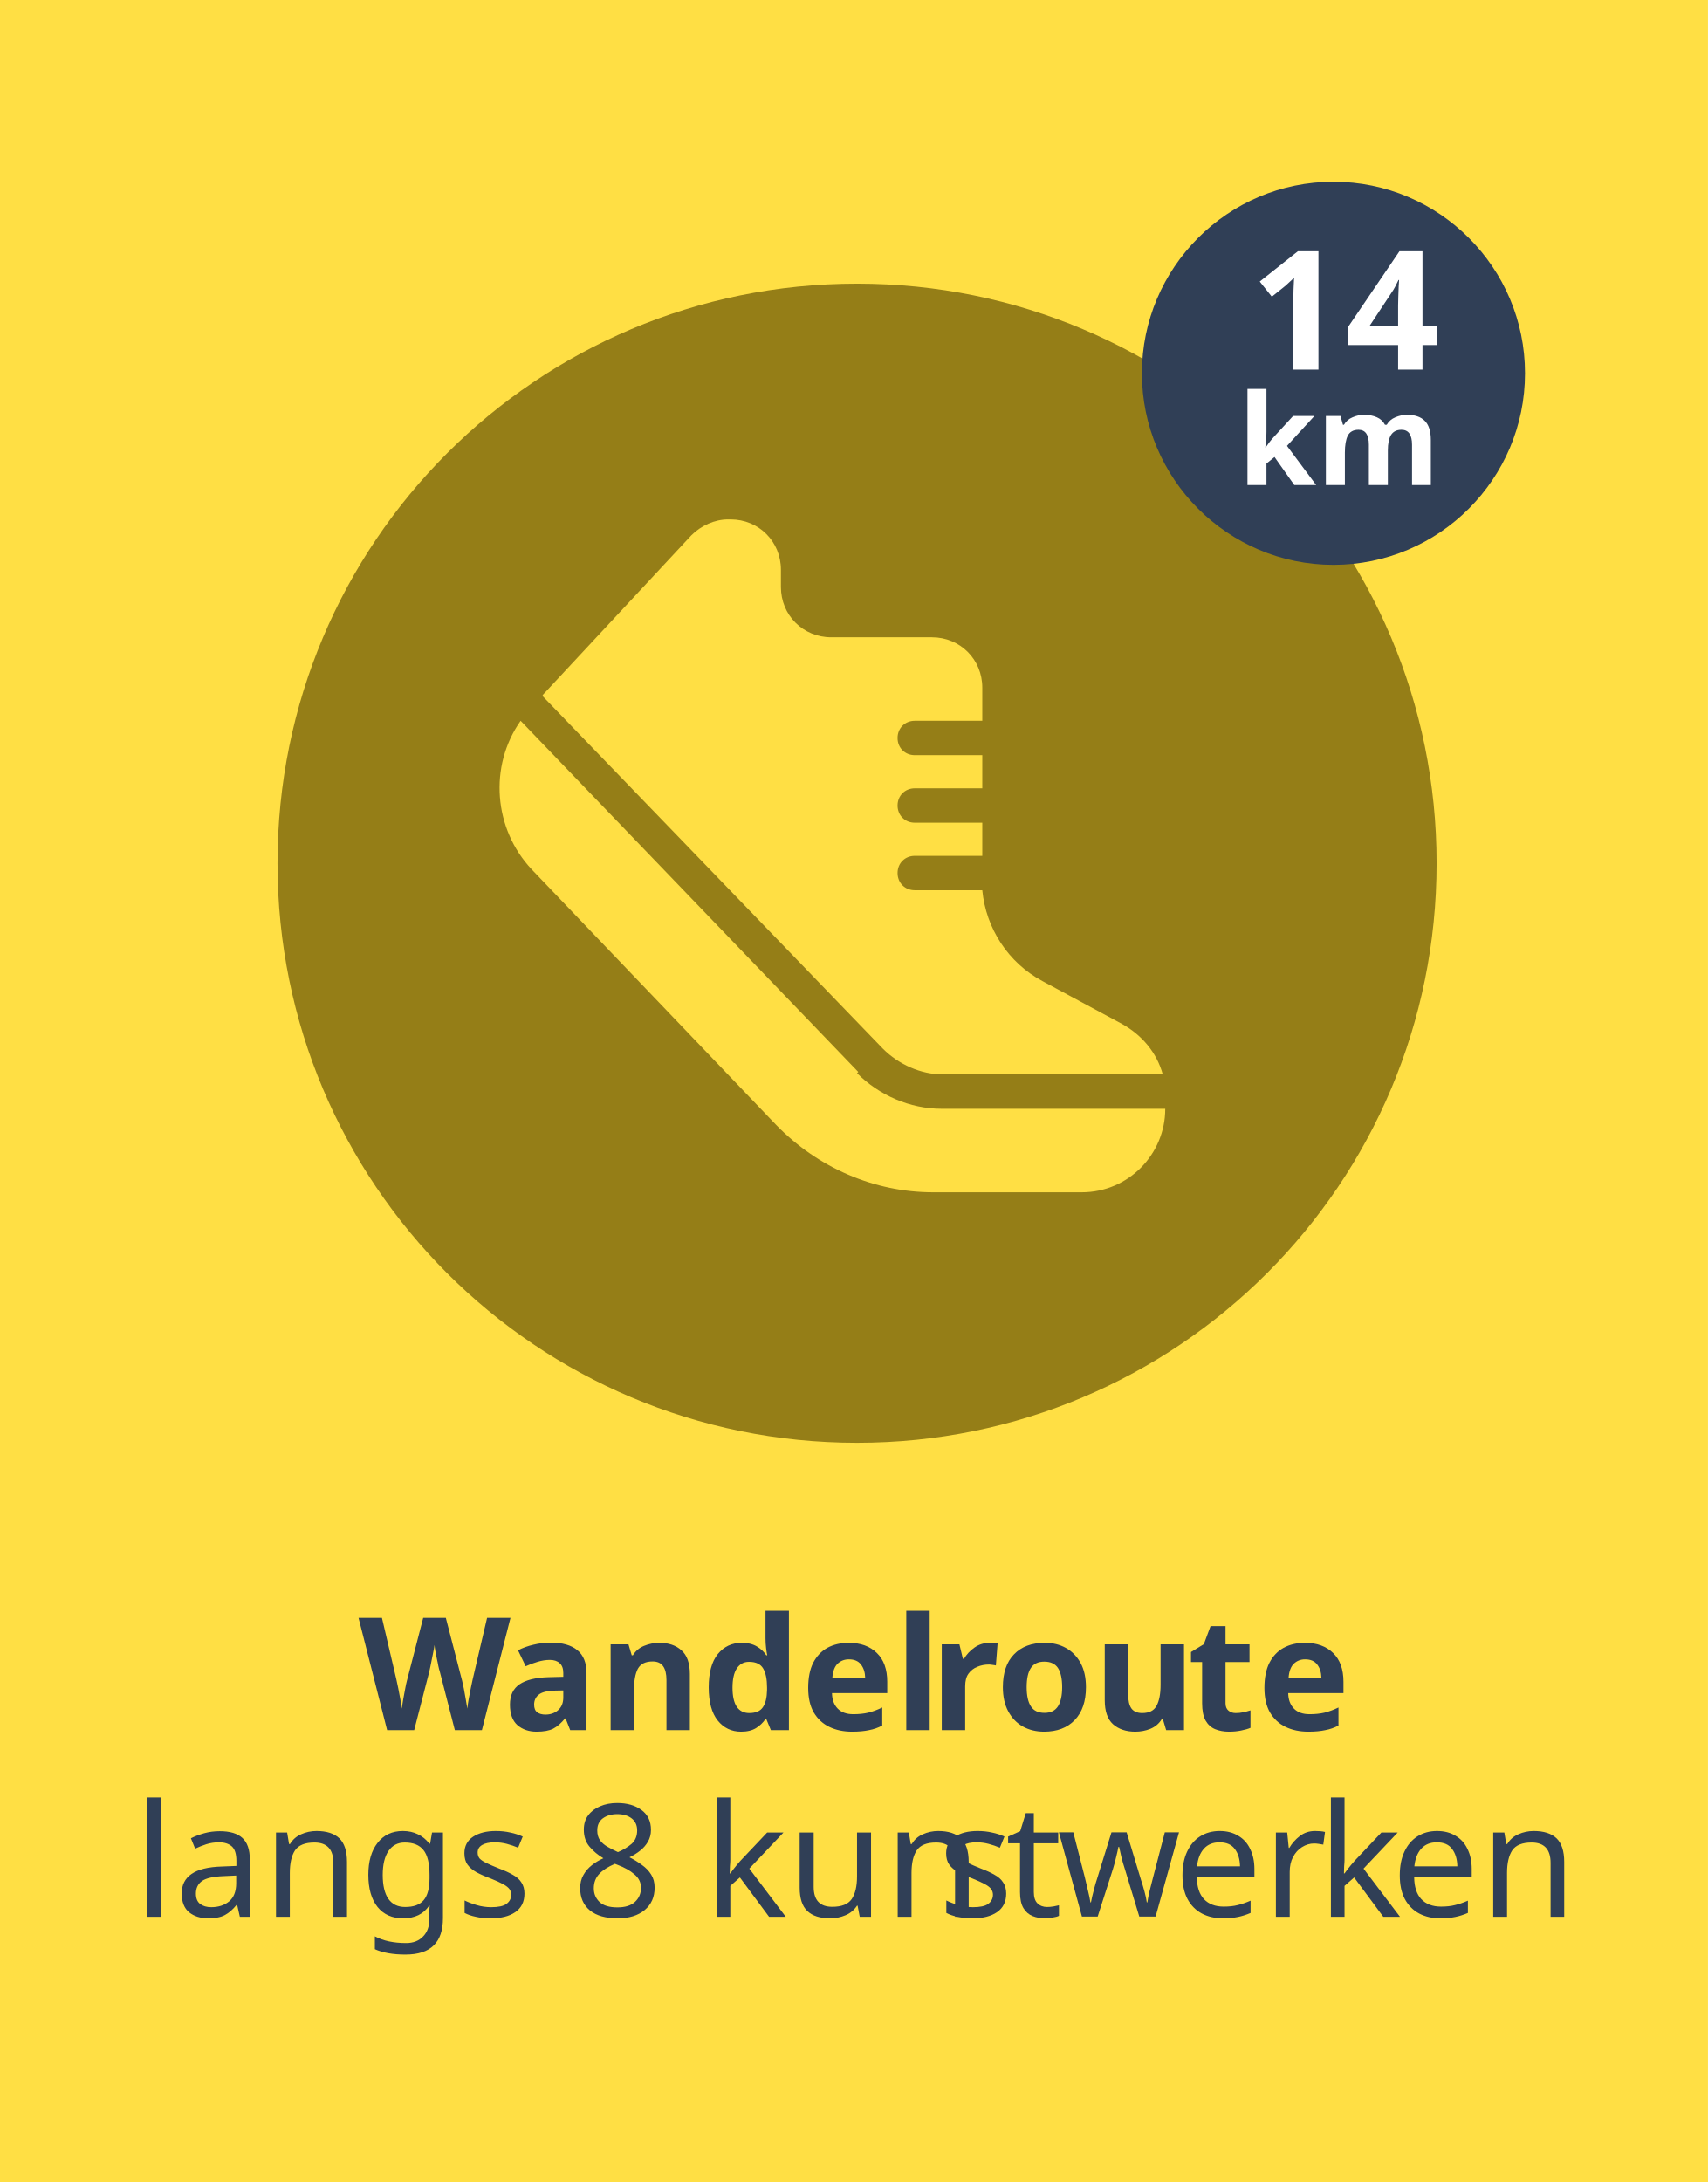
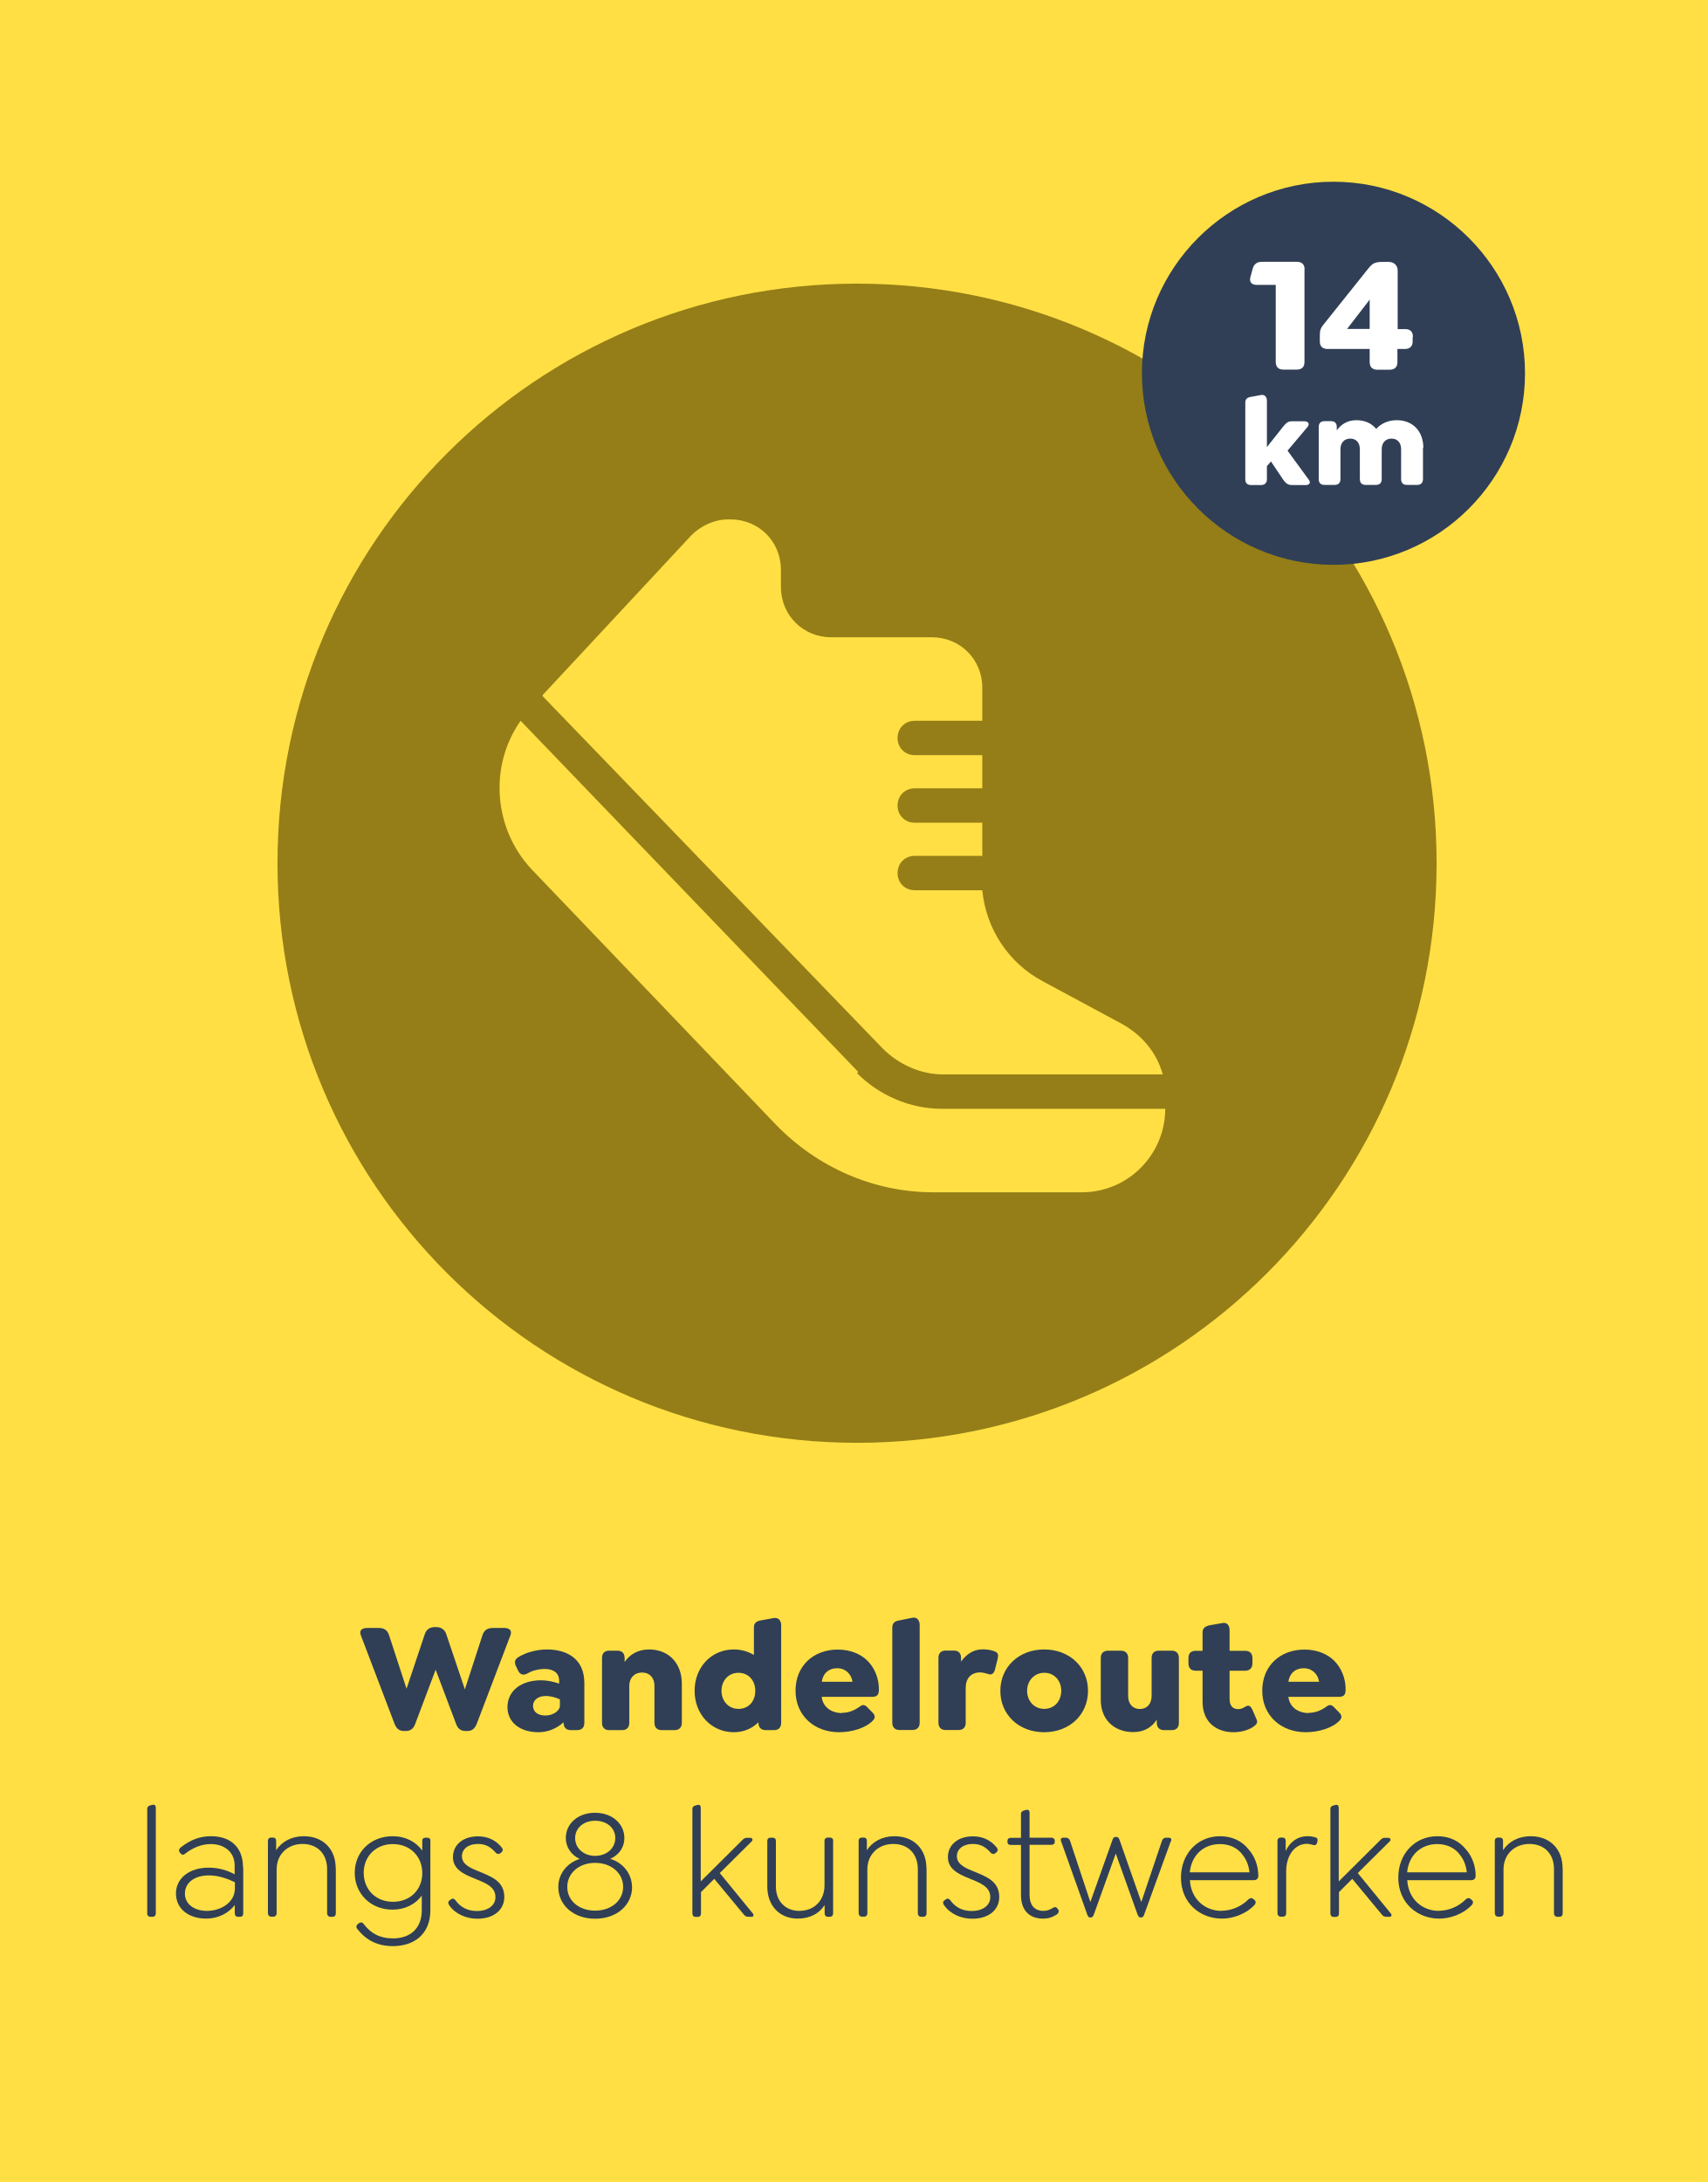
- <svg xmlns="http://www.w3.org/2000/svg" id="Laag_1" version="1.1" viewBox="0 0 139.1 177.7">
+ <svg xmlns="http://www.w3.org/2000/svg" id="Laag_1" data-name="Laag 1" viewBox="0 0 139.1 177.7">
  <defs>
+     <style>
+       .cls-1 {
+         fill: none;
+       }
+ 
+       .cls-2 {
+         fill: #ffdf44;
+       }
+ 
+       .cls-3 {
+         fill: #957e17;
+       }
+ 
+       .cls-4 {
+         isolation: isolate;
+       }
+ 
+       .cls-5 {
+         fill: #303f56;
+       }
+ 
+       .cls-6 {
+         clip-path: url(#clippath-1);
+       }
+ 
+       .cls-7 {
+         clip-path: url(#clippath-2);
+       }
+ 
+       .cls-8 {
+         fill: #fff;
+       }
+ 
+       .cls-9 {
+         clip-path: url(#clippath);
+       }
+     </style>
    <clipPath id="clippath">
-       <rect width="139.1" height="177.7" fill="none" />
+       <rect class="cls-1" width="139.1" height="177.7" />
    </clipPath>
    <clipPath id="clippath-1">
-       <rect width="139.1" height="177.7" fill="none" />
+       <rect class="cls-1" width="139.1" height="177.7" />
    </clipPath>
    <clipPath id="clippath-2">
-       <rect width="139.1" height="177.7" fill="none" />
+       <rect class="cls-1" width="139.1" height="177.7" />
    </clipPath>
  </defs>
-   <g clip-path="url(#clippath)">
-     <rect width="139.1" height="177.7" fill="#ffdf44" />
-     <g clip-path="url(#clippath-1)">
-       <path d="M69.8,117.5c26.1,0,47.2-21.1,47.2-47.2s-21.1-47.2-47.2-47.2-47.2,21.1-47.2,47.2,21.1,47.2,47.2,47.2" fill="#957e17" />
-       <path d="M44.2,56.7l27.7,28.7c1.3,1.3,3.1,2.1,4.9,2.1h17.9c-.5-1.8-1.7-3.2-3.3-4.1l-6.5-3.5c-2.8-1.5-4.6-4.3-4.9-7.4,0,0,0,0,0,0h-5.5c-.8,0-1.4-.6-1.4-1.4s.6-1.4,1.4-1.4h5.5v-2.7h-5.5c-.8,0-1.4-.6-1.4-1.4s.6-1.4,1.4-1.4h5.5v-2.7h-5.5c-.8,0-1.4-.6-1.4-1.4s.6-1.4,1.4-1.4h5.5v-2.7c0-2.3-1.8-4.1-4.1-4.1h-8.2c-2.3,0-4.1-1.8-4.1-4.1v-1.4c0-2.3-1.8-4.1-4.1-4.1h-.2c-1.1,0-2.2.5-3,1.3l-12.1,13h0Z" fill="#ffdf44" />
-       <path d="M69.9,87.3l-27.5-28.6c-2.6,3.7-2.2,8.8.9,12.1l19.9,20.8c3.4,3.5,8,5.5,12.8,5.5h12.1c3.8,0,6.8-3.1,6.8-6.8h-18.2c-2.6,0-5.1-1.1-6.9-2.9Z" fill="#ffdf44" />
+   <g class="cls-9">
+     <g>
+       <rect class="cls-2" width="139.1" height="177.7" />
+       <g class="cls-6">
+         <g>
+           <path class="cls-3" d="M69.8,117.5c26.1,0,47.2-21.1,47.2-47.2s-21.1-47.2-47.2-47.2-47.2,21.1-47.2,47.2,21.1,47.2,47.2,47.2" />
+           <path class="cls-2" d="M44.2,56.7l27.7,28.7c1.3,1.3,3.1,2.1,4.9,2.1h17.9c-.5-1.8-1.7-3.2-3.3-4.1l-6.5-3.5c-2.8-1.5-4.6-4.3-4.9-7.4h-5.5c-.8,0-1.4-.6-1.4-1.4s.6-1.4,1.4-1.4h5.5v-2.7h-5.5c-.8,0-1.4-.6-1.4-1.4s.6-1.4,1.4-1.4h5.5v-2.7h-5.5c-.8,0-1.4-.6-1.4-1.4s.6-1.4,1.4-1.4h5.5v-2.7c0-2.3-1.8-4.1-4.1-4.1h-8.2c-2.3,0-4.1-1.8-4.1-4.1v-1.4c0-2.3-1.8-4.1-4.1-4.1h-.2c-1.1,0-2.2.5-3,1.3l-12.1,13h0v.1Z" />
+           <path class="cls-2" d="M69.9,87.3l-27.5-28.6c-2.6,3.7-2.2,8.8.9,12.1l19.9,20.8c3.4,3.5,8,5.5,12.8,5.5h12.1c3.8,0,6.8-3.1,6.8-6.8h-18.2c-2.6,0-5.1-1.1-6.9-2.9l.1-.1Z" />
+         </g>
+       </g>
+       <g class="cls-4">
+         <g class="cls-4">
+           <path class="cls-5" d="M41.57,133.18l-2.74,7.2c-.17.42-.4.59-.78.59h-.13c-.38,0-.63-.17-.78-.59l-1.66-4.4-1.66,4.4c-.15.42-.4.59-.78.59h-.13c-.38,0-.61-.17-.78-.59l-2.74-7.2c-.17-.42.12-.6.51-.6h.95c.4,0,.7.15.84.6l1.42,4.35,1.48-4.43c.13-.4.42-.59.81-.59h.14c.38,0,.68.19.81.59l1.51,4.48,1.43-4.4c.14-.45.45-.6.85-.6h.92c.4,0,.67.18.51.6Z" />
+         </g>
+         <g class="cls-4">
+           <path class="cls-5" d="M47.59,137.07v3.24c0,.38-.21.59-.59.59h-.52c-.37,0-.58-.22-.58-.59v-.05c-.54.49-1.25.81-2.05.81-1.52,0-2.52-.82-2.52-2.04,0-1.32,1.09-2.19,2.75-2.19.5,0,1,.12,1.46.27v-.23c0-.6-.42-.96-1.17-.96-.63,0-1.13.19-1.43.37-.28.15-.56.13-.74-.23l-.14-.29c-.22-.41-.12-.64.15-.81.63-.4,1.55-.63,2.32-.63,1.55,0,3.06.68,3.06,2.74ZM45.6,138.92v-.52c-.24-.12-.69-.28-1.15-.28-.63,0-1.04.33-1.04.81s.4.78,1.01.78c.69,0,1.18-.44,1.18-.78Z" />
+           <path class="cls-5" d="M55.53,137.12v3.19c0,.37-.22.59-.59.59h-1.05c-.37,0-.59-.22-.59-.59v-3.02c0-.64-.38-1.08-1.01-1.08s-1.04.44-1.04,1.08v3.02c0,.37-.21.59-.58.59h-1.06c-.37,0-.58-.22-.58-.59v-5.29c0-.37.2-.59.58-.59h.68c.37,0,.58.22.58.59v.33c.42-.6,1.06-1.02,2-1.02,1.56,0,2.66,1.09,2.66,2.79Z" />
+           <path class="cls-5" d="M63.62,132.36v7.95c0,.37-.21.59-.58.59h-.68c-.37,0-.59-.22-.59-.59v-.05c-.5.49-1.17.81-2,.81-1.84,0-3.2-1.47-3.2-3.37s1.34-3.37,3.2-3.37c.61,0,1.17.17,1.63.45v-2.23c0-.37.2-.53.58-.59l1.05-.19c.38-.05.59.21.59.59ZM61.51,137.7c0-.9-.6-1.47-1.37-1.47-.81,0-1.38.64-1.38,1.47s.58,1.47,1.38,1.47,1.37-.58,1.37-1.47Z" />
+           <path class="cls-5" d="M68.58,139.49c.46,0,.91-.14,1.37-.46.23-.18.42-.27.67-.01l.44.45c.28.27.18.49.03.65-.58.62-1.74.95-2.75.95-2.05,0-3.55-1.38-3.55-3.38s1.43-3.35,3.44-3.35c1.02,0,1.87.36,2.42.91.59.59.93,1.43.93,2.32,0,.45-.12.62-.59.62h-4.07c.1.86.82,1.32,1.66,1.32ZM66.93,136.96h2.5c-.05-.31-.18-.56-.36-.74-.23-.23-.52-.36-.9-.36-.68,0-1.15.42-1.24,1.1Z" />
+           <path class="cls-5" d="M72.67,140.31v-7.76c0-.37.2-.53.59-.59l1.04-.21c.38-.08.6.21.6.59v7.96c0,.37-.22.59-.59.59h-1.05c-.38,0-.59-.22-.59-.59Z" />
+         </g>
+         <g class="cls-4">
+           <path class="cls-5" d="M81.27,135.02l-.24.96c-.1.36-.32.44-.54.35-.21-.06-.45-.13-.67-.13-.75,0-1.17.5-1.17,1.25v2.85c0,.37-.21.59-.58.59h-1.06c-.37,0-.58-.22-.58-.59v-5.29c0-.37.21-.59.58-.59h.68c.37,0,.58.22.58.59v.31c.45-.63,1.05-1,1.75-1,.35,0,.65.05.92.14.22.08.42.18.32.55Z" />
+         </g>
+         <g class="cls-4">
+           <path class="cls-5" d="M81.47,137.7c0-1.93,1.5-3.37,3.57-3.37s3.57,1.43,3.57,3.37-1.5,3.37-3.57,3.37-3.57-1.43-3.57-3.37ZM86.43,137.7c0-.85-.58-1.47-1.38-1.47s-1.4.63-1.4,1.47.59,1.47,1.4,1.47,1.38-.63,1.38-1.47Z" />
+           <path class="cls-5" d="M96.01,135.02v5.29c0,.37-.2.59-.58.59h-.63c-.37,0-.59-.22-.59-.59v-.26c-.38.59-1,1.01-1.91,1.01-1.59,0-2.65-1.05-2.65-2.61v-3.43c0-.37.22-.59.59-.59h1.05c.37,0,.59.22.59.59v3.11c0,.62.36,1.05.95,1.05s.96-.43.96-1.06v-3.1c0-.37.21-.59.58-.59h1.06c.37,0,.58.22.58.59Z" />
+         </g>
+         <g class="cls-4">
+           <path class="cls-5" d="M102.08,140.62c-.4.28-1,.45-1.63.45-1.28,0-2.51-.73-2.51-2.48v-2.53h-.56c-.38,0-.59-.22-.59-.59v-.44c0-.38.2-.59.59-.59h.56v-1.49c0-.37.22-.51.59-.59l1.02-.18c.38-.08.59.19.59.58v1.68h1.27c.37,0,.59.21.59.59v.44c0,.37-.22.59-.59.59h-1.27v2.3c0,.63.32.83.72.83.19,0,.38-.09.53-.18.32-.21.47-.05.59.19l.36.83c.14.31-.09.46-.26.59Z" />
+         </g>
+         <g class="cls-4">
+           <path class="cls-5" d="M106.59,139.49c.46,0,.91-.14,1.37-.46.23-.18.42-.27.67-.01l.44.45c.28.27.18.49.03.65-.58.62-1.74.95-2.75.95-2.05,0-3.55-1.38-3.55-3.38s1.43-3.35,3.44-3.35c1.02,0,1.87.36,2.42.91.59.59.93,1.43.93,2.32,0,.45-.12.62-.59.62h-4.07c.1.86.82,1.32,1.67,1.32ZM104.93,136.96h2.5c-.05-.31-.18-.56-.36-.74-.23-.23-.53-.36-.9-.36-.68,0-1.15.42-1.24,1.1Z" />
+         </g>
+       </g>
+       <g class="cls-4">
+         <g class="cls-4">
+           <path class="cls-5" d="M11.99,155.82v-8.51c0-.14.08-.23.24-.28l.17-.04c.2-.06.29.05.29.24v8.59c0,.17-.1.28-.26.28h-.19c-.15,0-.26-.12-.26-.28Z" />
+           <path class="cls-5" d="M19.81,152.07v3.75c0,.19-.09.28-.26.28h-.17c-.17,0-.26-.12-.26-.28v-.68c-.52.7-1.4,1.11-2.32,1.11-1.47,0-2.47-.82-2.47-2.05s1.08-2.1,2.66-2.1c.83,0,1.55.23,2.12.54v-.72c0-1.04-.77-1.74-1.95-1.74-.69,0-1.42.26-2.09.79-.15.13-.27.08-.37-.04l-.05-.06c-.13-.15-.06-.32.08-.43.83-.64,1.59-.9,2.46-.9,1.65,0,2.6.96,2.6,2.52ZM19.13,153.78v-.49c-.46-.23-1.27-.56-2.11-.56-1.18,0-1.96.59-1.96,1.49,0,.83.73,1.4,1.79,1.4,1.14,0,2.28-.68,2.28-1.83Z" />
+           <path class="cls-5" d="M27.35,152.16v3.66c0,.17-.09.28-.26.28h-.19c-.15,0-.26-.12-.26-.28v-3.6c0-1.24-.78-2.05-2-2.05s-2.11.85-2.11,2.07v3.57c0,.17-.1.28-.26.28h-.19c-.15,0-.26-.12-.26-.28v-5.89c0-.17.1-.27.26-.27h.15c.17,0,.26.1.26.27v.76c.45-.69,1.24-1.14,2.25-1.14,1.59,0,2.6,1.06,2.6,2.61Z" />
+           <path class="cls-5" d="M35.05,149.93v5.63c0,2-1.37,2.93-3.05,2.93-1.24,0-2.15-.46-2.89-1.38-.12-.15-.12-.31.06-.44l.05-.04c.13-.08.27-.12.4.06.56.74,1.29,1.17,2.39,1.17,1.37,0,2.34-.78,2.34-2.29v-1.19c-.52.7-1.36,1.14-2.39,1.14-1.78,0-3.07-1.31-3.07-3s1.29-2.98,3.09-2.98c1.05,0,1.89.45,2.41,1.17v-.78c0-.17.09-.27.26-.27h.15c.17,0,.26.1.26.27ZM34.39,152.54c0-1.36-.99-2.36-2.39-2.36s-2.38,1-2.38,2.34.96,2.36,2.38,2.36,2.39-.99,2.39-2.34Z" />
+           <path class="cls-5" d="M36.59,155.17c-.09-.14-.14-.28.03-.41l.06-.04c.14-.12.26-.14.41.03.41.58,1,.88,1.74.88.91,0,1.52-.45,1.52-1.13,0-.9-.9-1.18-1.81-1.56-.82-.33-1.65-.74-1.65-1.7,0-1.02.84-1.69,2.04-1.69.72,0,1.4.26,1.91.88.1.12.17.26.01.41l-.05.05c-.12.1-.26.15-.42,0-.45-.52-.87-.72-1.47-.72-.77,0-1.29.41-1.29,1s.54.9,1.24,1.18c1.11.46,2.21.82,2.21,2.14,0,1.06-.87,1.77-2.19,1.77-.88,0-1.78-.36-2.29-1.09Z" />
+           <path class="cls-5" d="M51.48,153.67c0,1.5-1.27,2.59-3.01,2.59s-3-1.09-3-2.59c0-1.06.7-1.95,1.74-2.28-.68-.32-1.13-.95-1.13-1.7,0-1.19,1.01-2.06,2.38-2.06s2.39.87,2.39,2.06c0,.76-.44,1.38-1.15,1.69,1.05.32,1.77,1.23,1.77,2.29ZM50.75,153.67c0-1.13-.97-1.96-2.28-1.96s-2.27.83-2.27,1.96.96,1.93,2.27,1.93,2.28-.82,2.28-1.93ZM46.84,149.69c0,.83.69,1.45,1.63,1.45s1.64-.62,1.64-1.45-.69-1.41-1.64-1.41-1.63.6-1.63,1.41Z" />
+           <path class="cls-5" d="M61.23,156.1h-.28c-.18,0-.28-.05-.42-.24l-2.36-2.85-1.08,1.08v1.74c0,.17-.09.28-.26.28h-.18c-.17,0-.26-.12-.26-.28v-8.51c0-.14.06-.23.24-.28l.15-.04c.22-.06.29.05.29.24v5.98l3.34-3.32c.17-.17.23-.23.42-.23h.28c.15,0,.24.15.12.28l-2.61,2.59,2.69,3.29c.12.13.04.28-.1.28Z" />
+           <path class="cls-5" d="M67.85,149.93v5.89c0,.17-.1.28-.26.28h-.17c-.17,0-.26-.12-.26-.28v-.67c-.44.68-1.19,1.1-2.19,1.1-1.47,0-2.48-1.04-2.48-2.61v-3.71c0-.17.09-.27.26-.27h.18c.17,0,.26.1.26.27v3.71c0,1.19.78,1.98,1.9,1.98,1.25,0,2.06-.86,2.06-2.09v-3.61c0-.17.1-.27.26-.27h.19c.15,0,.26.1.26.27Z" />
+           <path class="cls-5" d="M75.46,152.16v3.66c0,.17-.09.28-.26.28h-.19c-.15,0-.26-.12-.26-.28v-3.6c0-1.24-.78-2.05-2-2.05s-2.11.85-2.11,2.07v3.57c0,.17-.1.28-.26.28h-.19c-.15,0-.26-.12-.26-.28v-5.89c0-.17.1-.27.26-.27h.15c.17,0,.26.1.26.27v.76c.45-.69,1.24-1.14,2.25-1.14,1.59,0,2.6,1.06,2.6,2.61Z" />
+         </g>
+         <g class="cls-4">
+           <path class="cls-5" d="M76.89,155.17c-.09-.14-.14-.28.03-.41l.06-.04c.14-.12.26-.14.41.03.41.58,1,.88,1.74.88.91,0,1.52-.45,1.52-1.13,0-.9-.9-1.18-1.8-1.56-.82-.33-1.65-.74-1.65-1.7,0-1.02.84-1.69,2.04-1.69.72,0,1.4.26,1.91.88.1.12.17.26.01.41l-.05.05c-.12.1-.26.15-.42,0-.45-.52-.87-.72-1.47-.72-.77,0-1.29.41-1.29,1s.54.9,1.24,1.18c1.11.46,2.21.82,2.21,2.14,0,1.06-.87,1.77-2.19,1.77-.88,0-1.78-.36-2.29-1.09Z" />
+         </g>
+         <g class="cls-4">
+           <path class="cls-5" d="M86.05,155.92c-.33.22-.67.33-1.11.33-1.1,0-1.79-.67-1.79-1.93v-4.07h-.83c-.17,0-.27-.08-.27-.24v-.1c0-.15.1-.24.27-.24h.83v-1.95c0-.13.08-.23.26-.28l.15-.04c.21-.05.29.05.29.24v2.02h1.78c.15,0,.27.09.27.24v.1c0,.17-.12.24-.27.24h-1.78v4.06c0,.88.42,1.32,1.14,1.32.31,0,.51-.1.76-.24.19-.12.31-.06.4.09l.04.05c.1.18-.03.32-.13.4Z" />
+         </g>
+         <g class="cls-4">
+           <path class="cls-5" d="M95.36,149.93l-2.18,6c-.06.18-.14.23-.26.23h-.01c-.12,0-.18-.05-.26-.23l-1.78-4.98-1.79,4.98c-.08.18-.14.23-.26.23h-.01c-.12,0-.19-.05-.26-.23l-2.14-6c-.05-.14.01-.27.17-.27h.22c.17,0,.28.08.35.26l1.65,4.98,1.81-5.08c.05-.17.14-.22.26-.22h.03c.12,0,.21.05.27.22l1.78,5.08,1.68-4.98c.06-.18.18-.26.35-.26h.22c.17,0,.23.13.18.27Z" />
+         </g>
+         <g class="cls-4">
+           <path class="cls-5" d="M99.48,155.61c.72,0,1.55-.28,2.2-.93.17-.14.31-.12.42,0l.08.06c.14.14.08.29-.01.4-.73.77-1.79,1.11-2.66,1.11-1.74,0-3.33-1.24-3.33-3.34,0-1.92,1.33-3.37,3.19-3.37.99,0,1.78.4,2.3,1.05.53.59.81,1.37.81,2.18,0,.2-.13.35-.35.35h-5.22c.09,1.57,1.25,2.5,2.57,2.5ZM96.91,152.48h4.85c-.06-.55-.24-1.02-.54-1.4-.4-.56-1.04-.9-1.86-.9-1.36,0-2.32.92-2.46,2.29Z" />
+           <path class="cls-5" d="M107.29,149.99l-.03.1c-.06.19-.21.2-.36.15-.18-.05-.32-.08-.47-.08-.97,0-1.68.93-1.68,2.23v3.42c0,.17-.1.28-.26.28h-.19c-.15,0-.26-.12-.26-.28v-5.89c0-.17.1-.27.26-.27h.15c.17,0,.26.1.26.27v.82c.35-.74.96-1.2,1.78-1.2.26,0,.42.03.64.09.13.04.23.14.15.36Z" />
+         </g>
+         <g class="cls-4">
+           <path class="cls-5" d="M113.19,156.1h-.28c-.18,0-.28-.05-.42-.24l-2.36-2.85-1.08,1.08v1.74c0,.17-.09.28-.26.28h-.18c-.17,0-.26-.12-.26-.28v-8.51c0-.14.06-.23.24-.28l.15-.04c.22-.06.29.05.29.24v5.98l3.34-3.32c.17-.17.23-.23.42-.23h.28c.15,0,.24.15.12.28l-2.61,2.59,2.69,3.29c.12.13.04.28-.1.28Z" />
+         </g>
+         <g class="cls-4">
+           <path class="cls-5" d="M117.18,155.61c.72,0,1.55-.28,2.2-.93.17-.14.31-.12.42,0l.08.06c.14.14.08.29-.01.4-.73.77-1.79,1.11-2.66,1.11-1.74,0-3.33-1.24-3.33-3.34,0-1.92,1.33-3.37,3.19-3.37.99,0,1.78.4,2.3,1.05.53.59.81,1.37.81,2.18,0,.2-.13.35-.35.35h-5.22c.09,1.57,1.25,2.5,2.57,2.5ZM114.61,152.48h4.85c-.06-.55-.24-1.02-.54-1.4-.4-.56-1.04-.9-1.86-.9-1.36,0-2.32.92-2.46,2.29Z" />
+           <path class="cls-5" d="M127.27,152.16v3.66c0,.17-.09.28-.26.28h-.19c-.15,0-.26-.12-.26-.28v-3.6c0-1.24-.78-2.05-2-2.05s-2.11.85-2.11,2.07v3.57c0,.17-.1.28-.26.28h-.19c-.15,0-.26-.12-.26-.28v-5.89c0-.17.1-.27.26-.27h.15c.17,0,.26.1.26.27v.76c.45-.69,1.24-1.14,2.25-1.14,1.59,0,2.6,1.06,2.6,2.61Z" />
+         </g>
+       </g>
+       <g class="cls-7">
+         <path class="cls-5" d="M108.6,46c8.6,0,15.6-7,15.6-15.6s-7-15.6-15.6-15.6-15.6,7-15.6,15.6,7,15.6,15.6,15.6" />
+       </g>
+       <g class="cls-4">
+         <g class="cls-4">
+           <path class="cls-8" d="M106.24,21.96v7.51c0,.42-.22.63-.63.63h-1.08c-.42,0-.63-.22-.63-.63v-6.27h-1.55c-.4,0-.65-.22-.5-.69l.17-.62c.11-.38.34-.57.76-.57h2.84c.42,0,.63.22.63.63Z" />
+           <path class="cls-8" d="M115.05,27.43v.38c0,.39-.23.61-.63.61h-.61v1.08c0,.39-.23.61-.63.61h-1c-.41,0-.63-.22-.63-.62v-1.07h-3.43c-.41,0-.63-.22-.63-.61v-.54c0-.39.09-.58.31-.85l3.58-4.48c.3-.36.45-.61,1.16-.61h.57c.43,0,.72.3.72.7v4.77h.61c.42,0,.63.22.63.63ZM111.55,26.79v-2.39l-1.84,2.39h1.84Z" />
+         </g>
+       </g>
+       <g class="cls-4">
+         <g class="cls-4">
+           <path class="cls-8" d="M106.31,39.5h-1.12c-.31,0-.5-.17-.7-.46l-.98-1.46-.33.38v1.07c0,.3-.18.47-.47.47h-.83c-.3,0-.46-.17-.46-.47v-6.24c0-.3.16-.42.46-.47l.82-.15c.31-.06.48.17.48.47v3.77l1.3-1.64c.23-.28.39-.46.7-.46h1.05c.29,0,.48.19.25.47l-1.62,1.92,1.71,2.34c.24.29.04.47-.26.47Z" />
+           <path class="cls-8" d="M115.89,36.46v2.56c0,.3-.17.47-.46.47h-.86c-.3,0-.46-.17-.46-.47v-2.43c0-.53-.29-.87-.78-.87s-.8.34-.8.87v2.43c0,.3-.16.47-.46.47h-.86c-.3,0-.46-.17-.46-.47v-2.43c0-.53-.29-.87-.78-.87s-.8.34-.8.87v2.43c0,.3-.17.47-.46.47h-.85c-.3,0-.46-.17-.46-.47v-4.25c0-.3.17-.47.46-.47h.55c.3,0,.46.17.46.47v.28c.34-.48.86-.83,1.6-.83.69,0,1.25.26,1.61.71.38-.42.95-.71,1.68-.71,1.28,0,2.16.88,2.16,2.25Z" />
+         </g>
+       </g>
    </g>
-     <text transform="translate(29.2 140.9)" fill="#303f56" font-family="Goldplay-Bold, Goldplay" font-size="12.8" font-weight="700">
-       <tspan x="0" y="0" letter-spacing="0em">W</tspan>
-       <tspan x="11.8" y="0">andel</tspan>
-       <tspan x="46.5" y="0" letter-spacing="0em">r</tspan>
-       <tspan x="51.9" y="0">ou</tspan>
-       <tspan x="67.5" y="0" letter-spacing="0em">t</tspan>
-       <tspan x="73.2" y="0">e</tspan>
-     </text>
-     <text transform="translate(10.9 156.1)" fill="#303f56" font-family="Goldplay-Regular, Goldplay" font-size="12.8">
-       <tspan x="0" y="0">langs 8 kun</tspan>
-       <tspan x="65.5" y="0" letter-spacing="0em">s</tspan>
-       <tspan x="71" y="0" letter-spacing="0em">t</tspan>
-       <tspan x="75.2" y="0" letter-spacing="0em">w</tspan>
-       <tspan x="84.7" y="0">er</tspan>
-       <tspan x="96.4" y="0" letter-spacing="0em">k</tspan>
-       <tspan x="102.4" y="0">en</tspan>
-     </text>
-     <g clip-path="url(#clippath-2)">
-       <path d="M108.6,46c8.6,0,15.6-7,15.6-15.6s-7-15.6-15.6-15.6-15.6,7-15.6,15.6,7,15.6,15.6,15.6" fill="#303f56" />
-     </g>
-     <text transform="translate(101.8 30.1)" fill="#fff" font-family="Goldplay-Bold, Goldplay" font-size="13.5" font-weight="700">
-       <tspan x="0" y="0">14</tspan>
-     </text>
-     <text transform="translate(115.4 30.1)" fill="#fff" font-family="Goldplay-Bold, Goldplay" font-size="13.5" font-weight="700">
-       <tspan x="0" y="0"> </tspan>
-     </text>
-     <text transform="translate(100.8 39.5)" fill="#fff" font-family="Goldplay-Bold, Goldplay" font-size="10.3" font-weight="700">
-       <tspan x="0" y="0">km</tspan>
-     </text>
  </g>
</svg>
